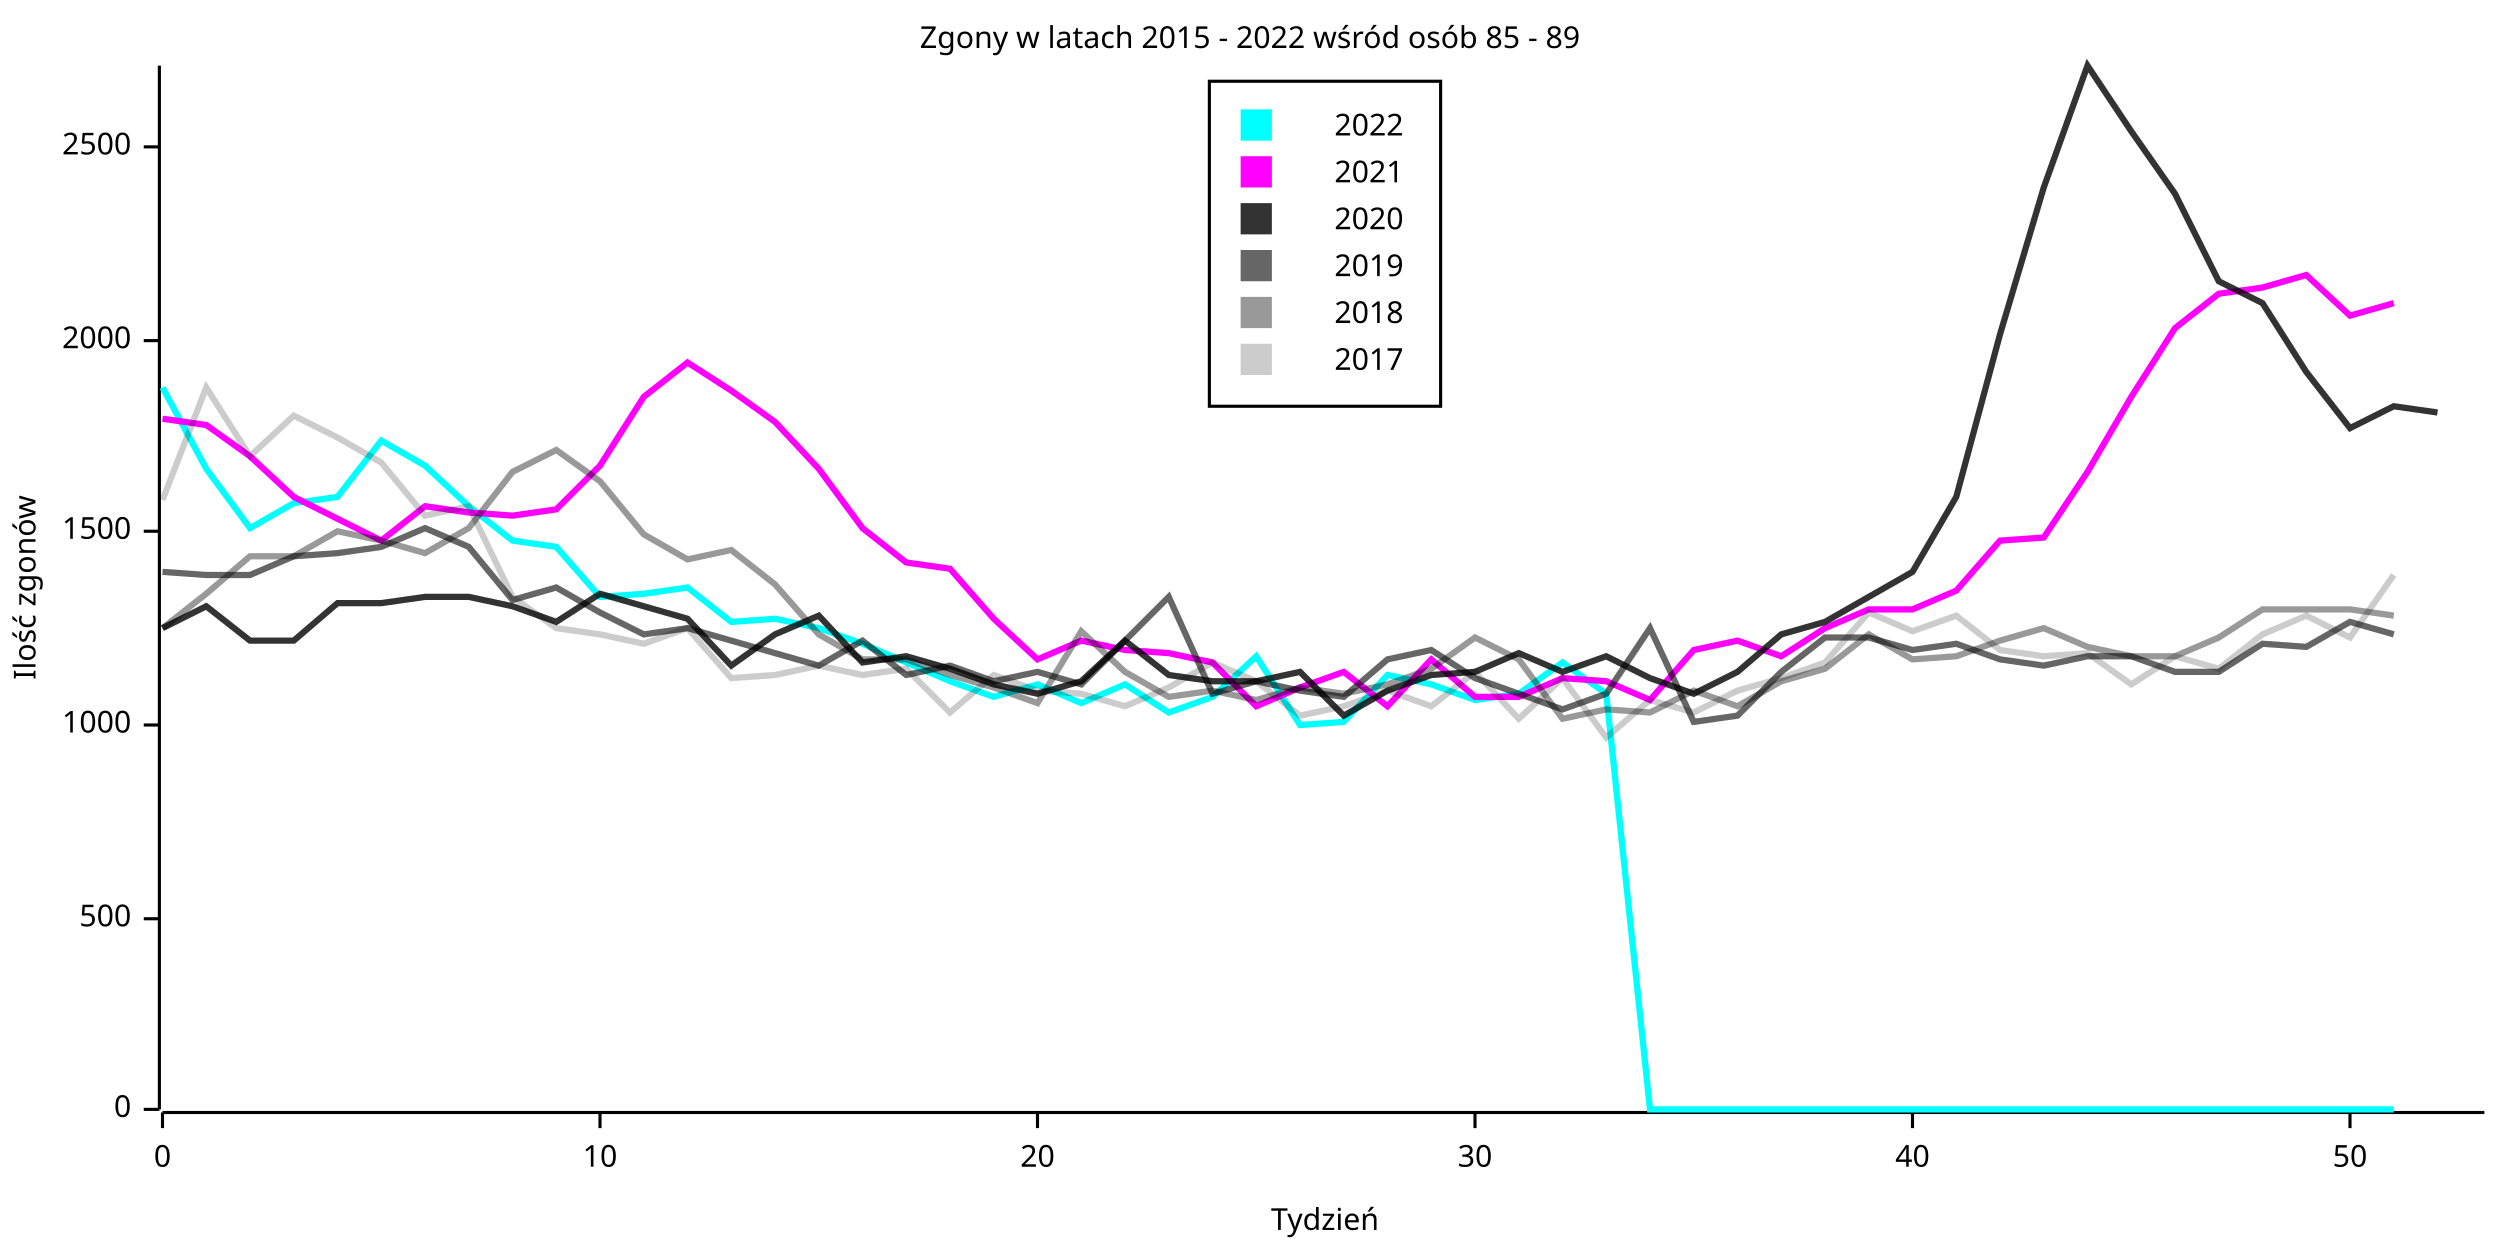
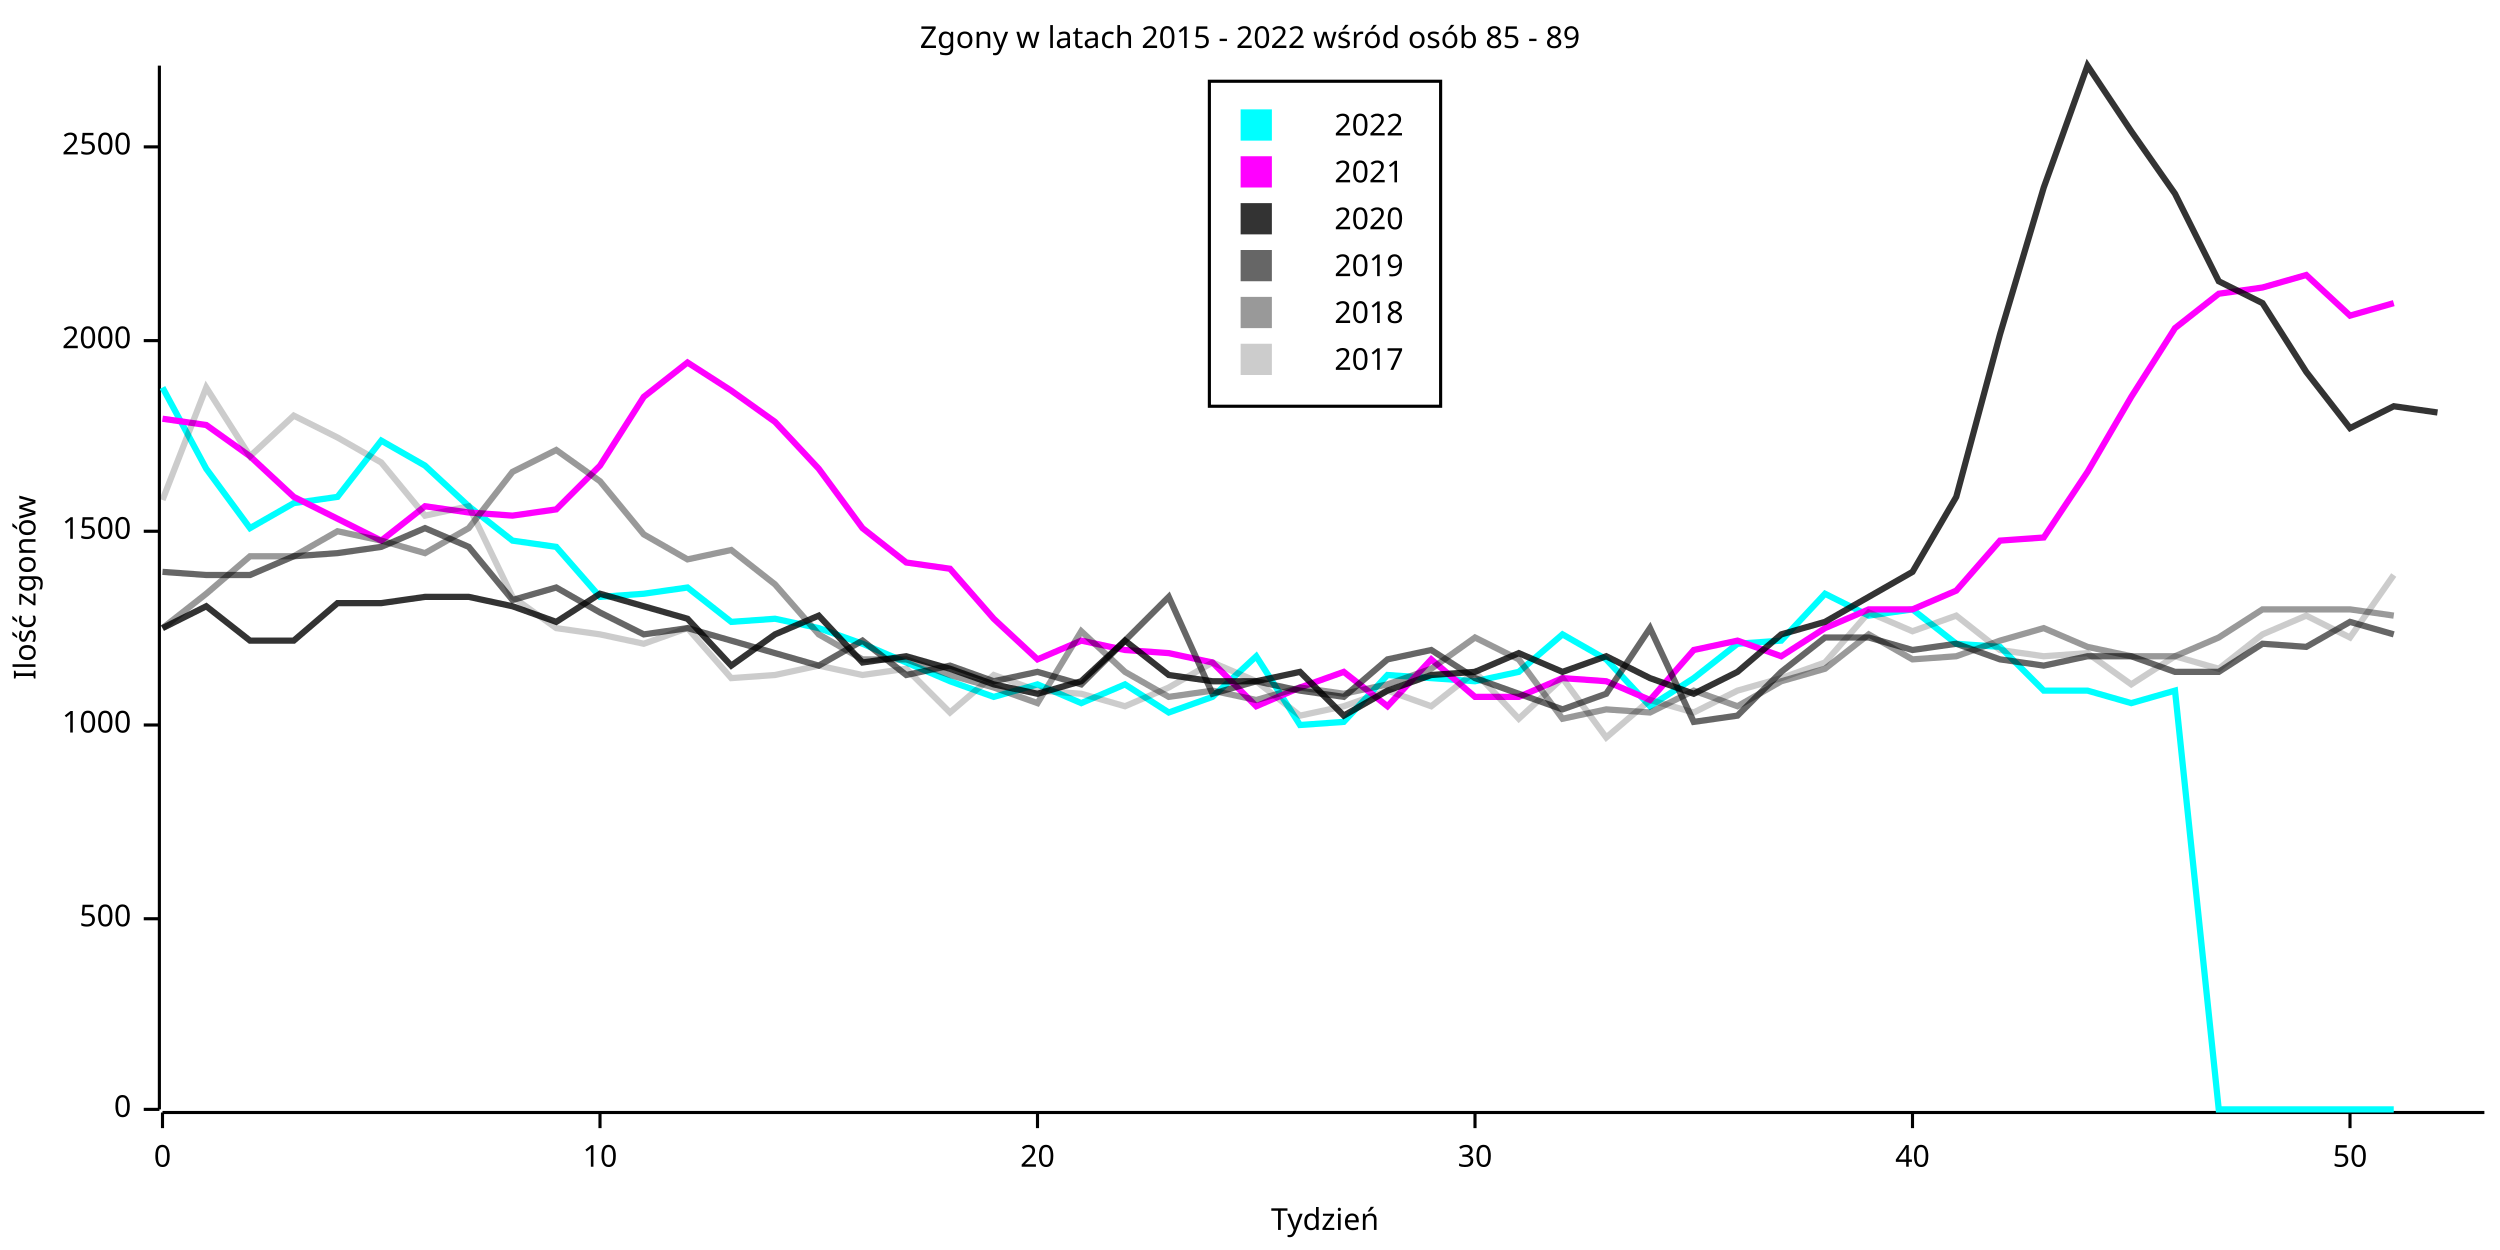
<svg xmlns="http://www.w3.org/2000/svg" width="800" height="400" viewBox="0 0 800 400">
  <rect x="0" y="0" width="800" height="400" opacity="1" fill="#FFFFFF" stroke="none" />
  <text x="400" y="8" dy="0.76em" text-anchor="middle" font-family="sans-serif" font-size="9.677" opacity="1" fill="#000000">
Zgony w latach 2015 - 2022 wśród osób 85 - 89
</text>
  <text x="4" y="188" dy="0.76em" text-anchor="middle" font-family="sans-serif" font-size="9.677" opacity="1" fill="#000000" transform="rotate(270, 4, 188)">
Ilość zgonów
</text>
  <text x="424" y="396" dy="-0.5ex" text-anchor="middle" font-family="sans-serif" font-size="9.677" opacity="1" fill="#000000">
Tydzień
</text>
  <polyline fill="none" opacity="1" stroke="#000000" stroke-width="1" points="51,21 51,355 " />
  <text x="42" y="355" dy="0.5ex" text-anchor="end" font-family="sans-serif" font-size="9.677" opacity="1" fill="#000000">
0
</text>
  <polyline fill="none" opacity="1" stroke="#000000" stroke-width="1" points="46,355 51,355 " />
  <text x="42" y="294" dy="0.5ex" text-anchor="end" font-family="sans-serif" font-size="9.677" opacity="1" fill="#000000">
500
</text>
  <polyline fill="none" opacity="1" stroke="#000000" stroke-width="1" points="46,294 51,294 " />
  <text x="42" y="232" dy="0.5ex" text-anchor="end" font-family="sans-serif" font-size="9.677" opacity="1" fill="#000000">
1000
</text>
  <polyline fill="none" opacity="1" stroke="#000000" stroke-width="1" points="46,232 51,232 " />
  <text x="42" y="170" dy="0.5ex" text-anchor="end" font-family="sans-serif" font-size="9.677" opacity="1" fill="#000000">
1500
</text>
  <polyline fill="none" opacity="1" stroke="#000000" stroke-width="1" points="46,170 51,170 " />
  <text x="42" y="109" dy="0.5ex" text-anchor="end" font-family="sans-serif" font-size="9.677" opacity="1" fill="#000000">
2000
</text>
  <polyline fill="none" opacity="1" stroke="#000000" stroke-width="1" points="46,109 51,109 " />
  <text x="42" y="47" dy="0.5ex" text-anchor="end" font-family="sans-serif" font-size="9.677" opacity="1" fill="#000000">
2500
</text>
  <polyline fill="none" opacity="1" stroke="#000000" stroke-width="1" points="46,47 51,47 " />
  <polyline fill="none" opacity="1" stroke="#000000" stroke-width="1" points="52,356 795,356 " />
  <text x="52" y="366" dy="0.76em" text-anchor="middle" font-family="sans-serif" font-size="9.677" opacity="1" fill="#000000">
0
</text>
  <polyline fill="none" opacity="1" stroke="#000000" stroke-width="1" points="52,356 52,361 " />
  <text x="192" y="366" dy="0.76em" text-anchor="middle" font-family="sans-serif" font-size="9.677" opacity="1" fill="#000000">
10
</text>
  <polyline fill="none" opacity="1" stroke="#000000" stroke-width="1" points="192,356 192,361 " />
  <text x="332" y="366" dy="0.76em" text-anchor="middle" font-family="sans-serif" font-size="9.677" opacity="1" fill="#000000">
20
</text>
  <polyline fill="none" opacity="1" stroke="#000000" stroke-width="1" points="332,356 332,361 " />
  <text x="472" y="366" dy="0.76em" text-anchor="middle" font-family="sans-serif" font-size="9.677" opacity="1" fill="#000000">
30
</text>
  <polyline fill="none" opacity="1" stroke="#000000" stroke-width="1" points="472,356 472,361 " />
  <text x="612" y="366" dy="0.76em" text-anchor="middle" font-family="sans-serif" font-size="9.677" opacity="1" fill="#000000">
40
</text>
  <polyline fill="none" opacity="1" stroke="#000000" stroke-width="1" points="612,356 612,361 " />
  <text x="752" y="366" dy="0.76em" text-anchor="middle" font-family="sans-serif" font-size="9.677" opacity="1" fill="#000000">
50
</text>
  <polyline fill="none" opacity="1" stroke="#000000" stroke-width="1" points="752,356 752,361 " />
-   <polyline fill="none" opacity="1" stroke="#00FFFF" stroke-width="2" points="52,124 66,150 80,169 94,161 108,159 122,141 136,149 150,162 164,173 178,175 192,191 206,190 220,188 234,199 248,198 262,201 276,206 290,212 304,218 318,223 332,219 346,225 360,219 374,228 388,223 402,210 416,232 430,231 444,216 458,219 472,224 486,222 500,212 514,222 528,355 542,355 556,355 570,355 584,355 598,355 612,355 626,355 640,355 654,355 668,355 682,355 696,355 710,355 724,355 738,355 752,355 766,355 " />
+   <polyline fill="none" opacity="1" stroke="#00FFFF" stroke-width="2" points="52,124 66,150 80,169 94,161 108,159 122,141 136,149 150,162 164,173 178,175 192,191 206,190 220,188 234,199 248,198 262,201 276,206 290,212 304,218 318,223 332,219 346,225 360,219 374,228 388,223 402,210 416,232 430,231 444,216 458,217 472,218 486,215 500,203 514,211 528,226 542,217 556,206 570,205 584,190 598,197 612,195 626,206 640,207 654,221 668,221 682,225 696,221 710,355 724,355 738,355 752,355 766,355 " />
  <polyline fill="none" opacity="1" stroke="#FF00FF" stroke-width="2" points="52,134 66,136 80,146 94,159 108,166 122,173 136,162 150,164 164,165 178,163 192,149 206,127 220,116 234,125 248,135 262,150 276,169 290,180 304,182 318,198 332,211 346,205 360,208 374,209 388,212 402,226 416,220 430,215 444,226 458,211 472,223 486,223 500,217 514,218 528,224 542,208 556,205 570,210 584,201 598,195 612,195 626,189 640,173 654,172 668,151 682,127 696,105 710,94 724,92 738,88 752,101 766,97 " />
  <polyline fill="none" opacity="0.8" stroke="#000000" stroke-width="2" points="52,201 66,194 80,205 94,205 108,193 122,193 136,191 150,191 164,194 178,199 192,190 206,194 220,198 234,213 248,203 262,197 276,212 290,210 304,214 318,219 332,222 346,218 360,205 374,216 388,218 402,218 416,215 430,229 444,221 458,216 472,215 486,209 500,215 514,210 528,217 542,222 556,215 570,203 584,199 598,191 612,183 626,159 640,107 654,60 668,21 682,42 696,62 710,90 724,97 738,119 752,137 766,130 780,132 " />
  <polyline fill="none" opacity="0.6" stroke="#000000" stroke-width="2" points="52,183 66,184 80,184 94,178 108,177 122,175 136,169 150,175 164,192 178,188 192,196 206,203 220,201 234,205 248,209 262,213 276,205 290,216 304,213 318,218 332,215 346,219 360,205 374,191 388,222 402,218 416,221 430,223 444,211 458,208 472,217 486,222 500,227 514,222 528,201 542,231 556,229 570,215 584,204 598,204 612,208 626,206 640,211 654,213 668,210 682,210 696,215 710,215 724,206 738,207 752,199 766,203 " />
  <polyline fill="none" opacity="0.4" stroke="#000000" stroke-width="2" points="52,201 66,190 80,178 94,178 108,170 122,173 136,177 150,169 164,151 178,144 192,154 206,171 220,179 234,176 248,187 262,203 276,211 290,211 304,216 318,220 332,225 346,202 360,215 374,223 388,221 402,224 416,220 430,222 444,219 458,214 472,204 486,211 500,230 514,227 528,228 542,221 556,226 570,218 584,214 598,203 612,211 626,210 640,205 654,201 668,207 682,210 696,210 710,204 724,195 738,195 752,195 766,197 " />
  <polyline fill="none" opacity="0.2" stroke="#000000" stroke-width="2" points="52,160 66,124 80,146 94,133 108,140 122,148 136,165 150,162 164,191 178,201 192,203 206,206 220,201 234,217 248,216 262,213 276,216 290,214 304,228 318,216 332,221 346,222 360,226 374,220 388,212 402,218 416,229 430,226 444,221 458,226 472,215 486,230 500,217 514,236 528,224 542,228 556,221 570,217 584,212 598,196 612,202 626,197 640,208 654,210 668,209 682,219 696,210 710,214 724,203 738,197 752,204 766,184 " />
  <rect x="387" y="26" width="74" height="104" opacity="1" fill="none" stroke="#000000" />
  <text x="427" y="36" dy="0.76em" text-anchor="start" font-family="sans-serif" font-size="9.677" opacity="1" fill="#000000">
2022
</text>
  <text x="427" y="51" dy="0.76em" text-anchor="start" font-family="sans-serif" font-size="9.677" opacity="1" fill="#000000">
2021
</text>
  <text x="427" y="66" dy="0.76em" text-anchor="start" font-family="sans-serif" font-size="9.677" opacity="1" fill="#000000">
2020
</text>
  <text x="427" y="81" dy="0.76em" text-anchor="start" font-family="sans-serif" font-size="9.677" opacity="1" fill="#000000">
2019
</text>
  <text x="427" y="96" dy="0.76em" text-anchor="start" font-family="sans-serif" font-size="9.677" opacity="1" fill="#000000">
2018
</text>
  <text x="427" y="111" dy="0.76em" text-anchor="start" font-family="sans-serif" font-size="9.677" opacity="1" fill="#000000">
2017
</text>
  <rect x="397" y="35" width="10" height="10" opacity="1" fill="#00FFFF" stroke="none" />
  <rect x="397" y="50" width="10" height="10" opacity="1" fill="#FF00FF" stroke="none" />
  <rect x="397" y="65" width="10" height="10" opacity="0.8" fill="#000000" stroke="none" />
  <rect x="397" y="80" width="10" height="10" opacity="0.6" fill="#000000" stroke="none" />
  <rect x="397" y="95" width="10" height="10" opacity="0.4" fill="#000000" stroke="none" />
  <rect x="397" y="110" width="10" height="10" opacity="0.2" fill="#000000" stroke="none" />
</svg>
